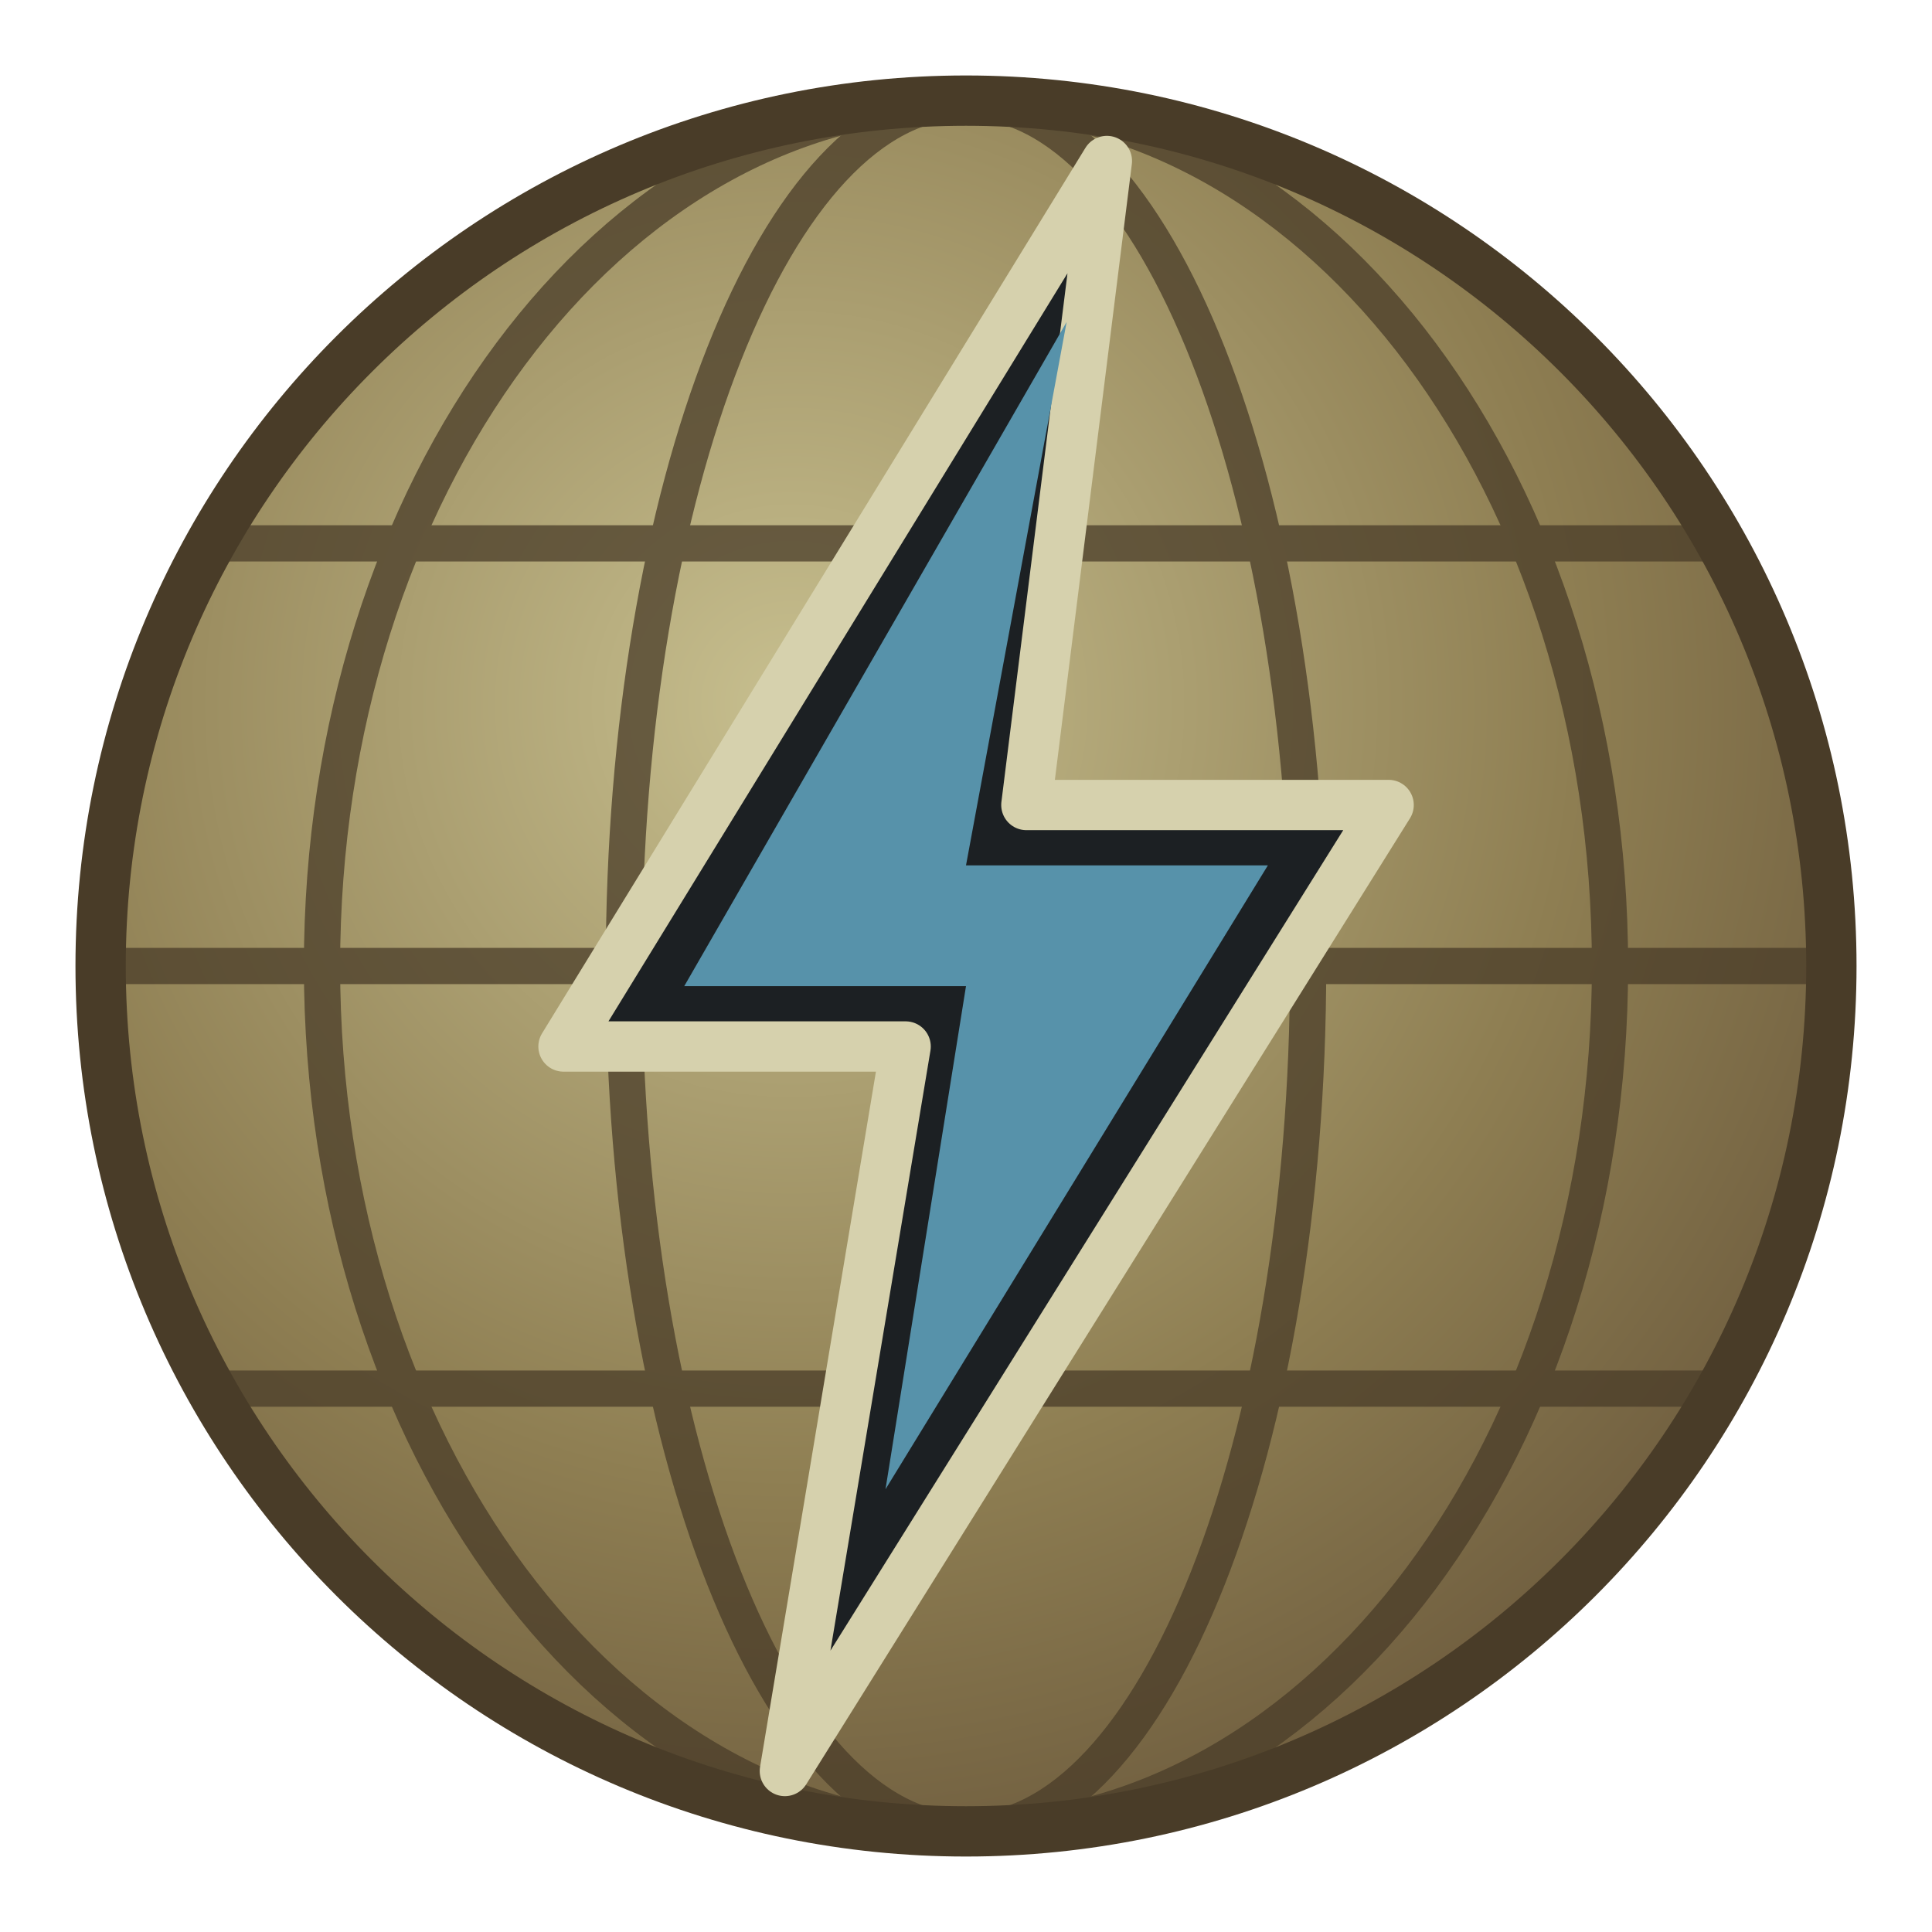
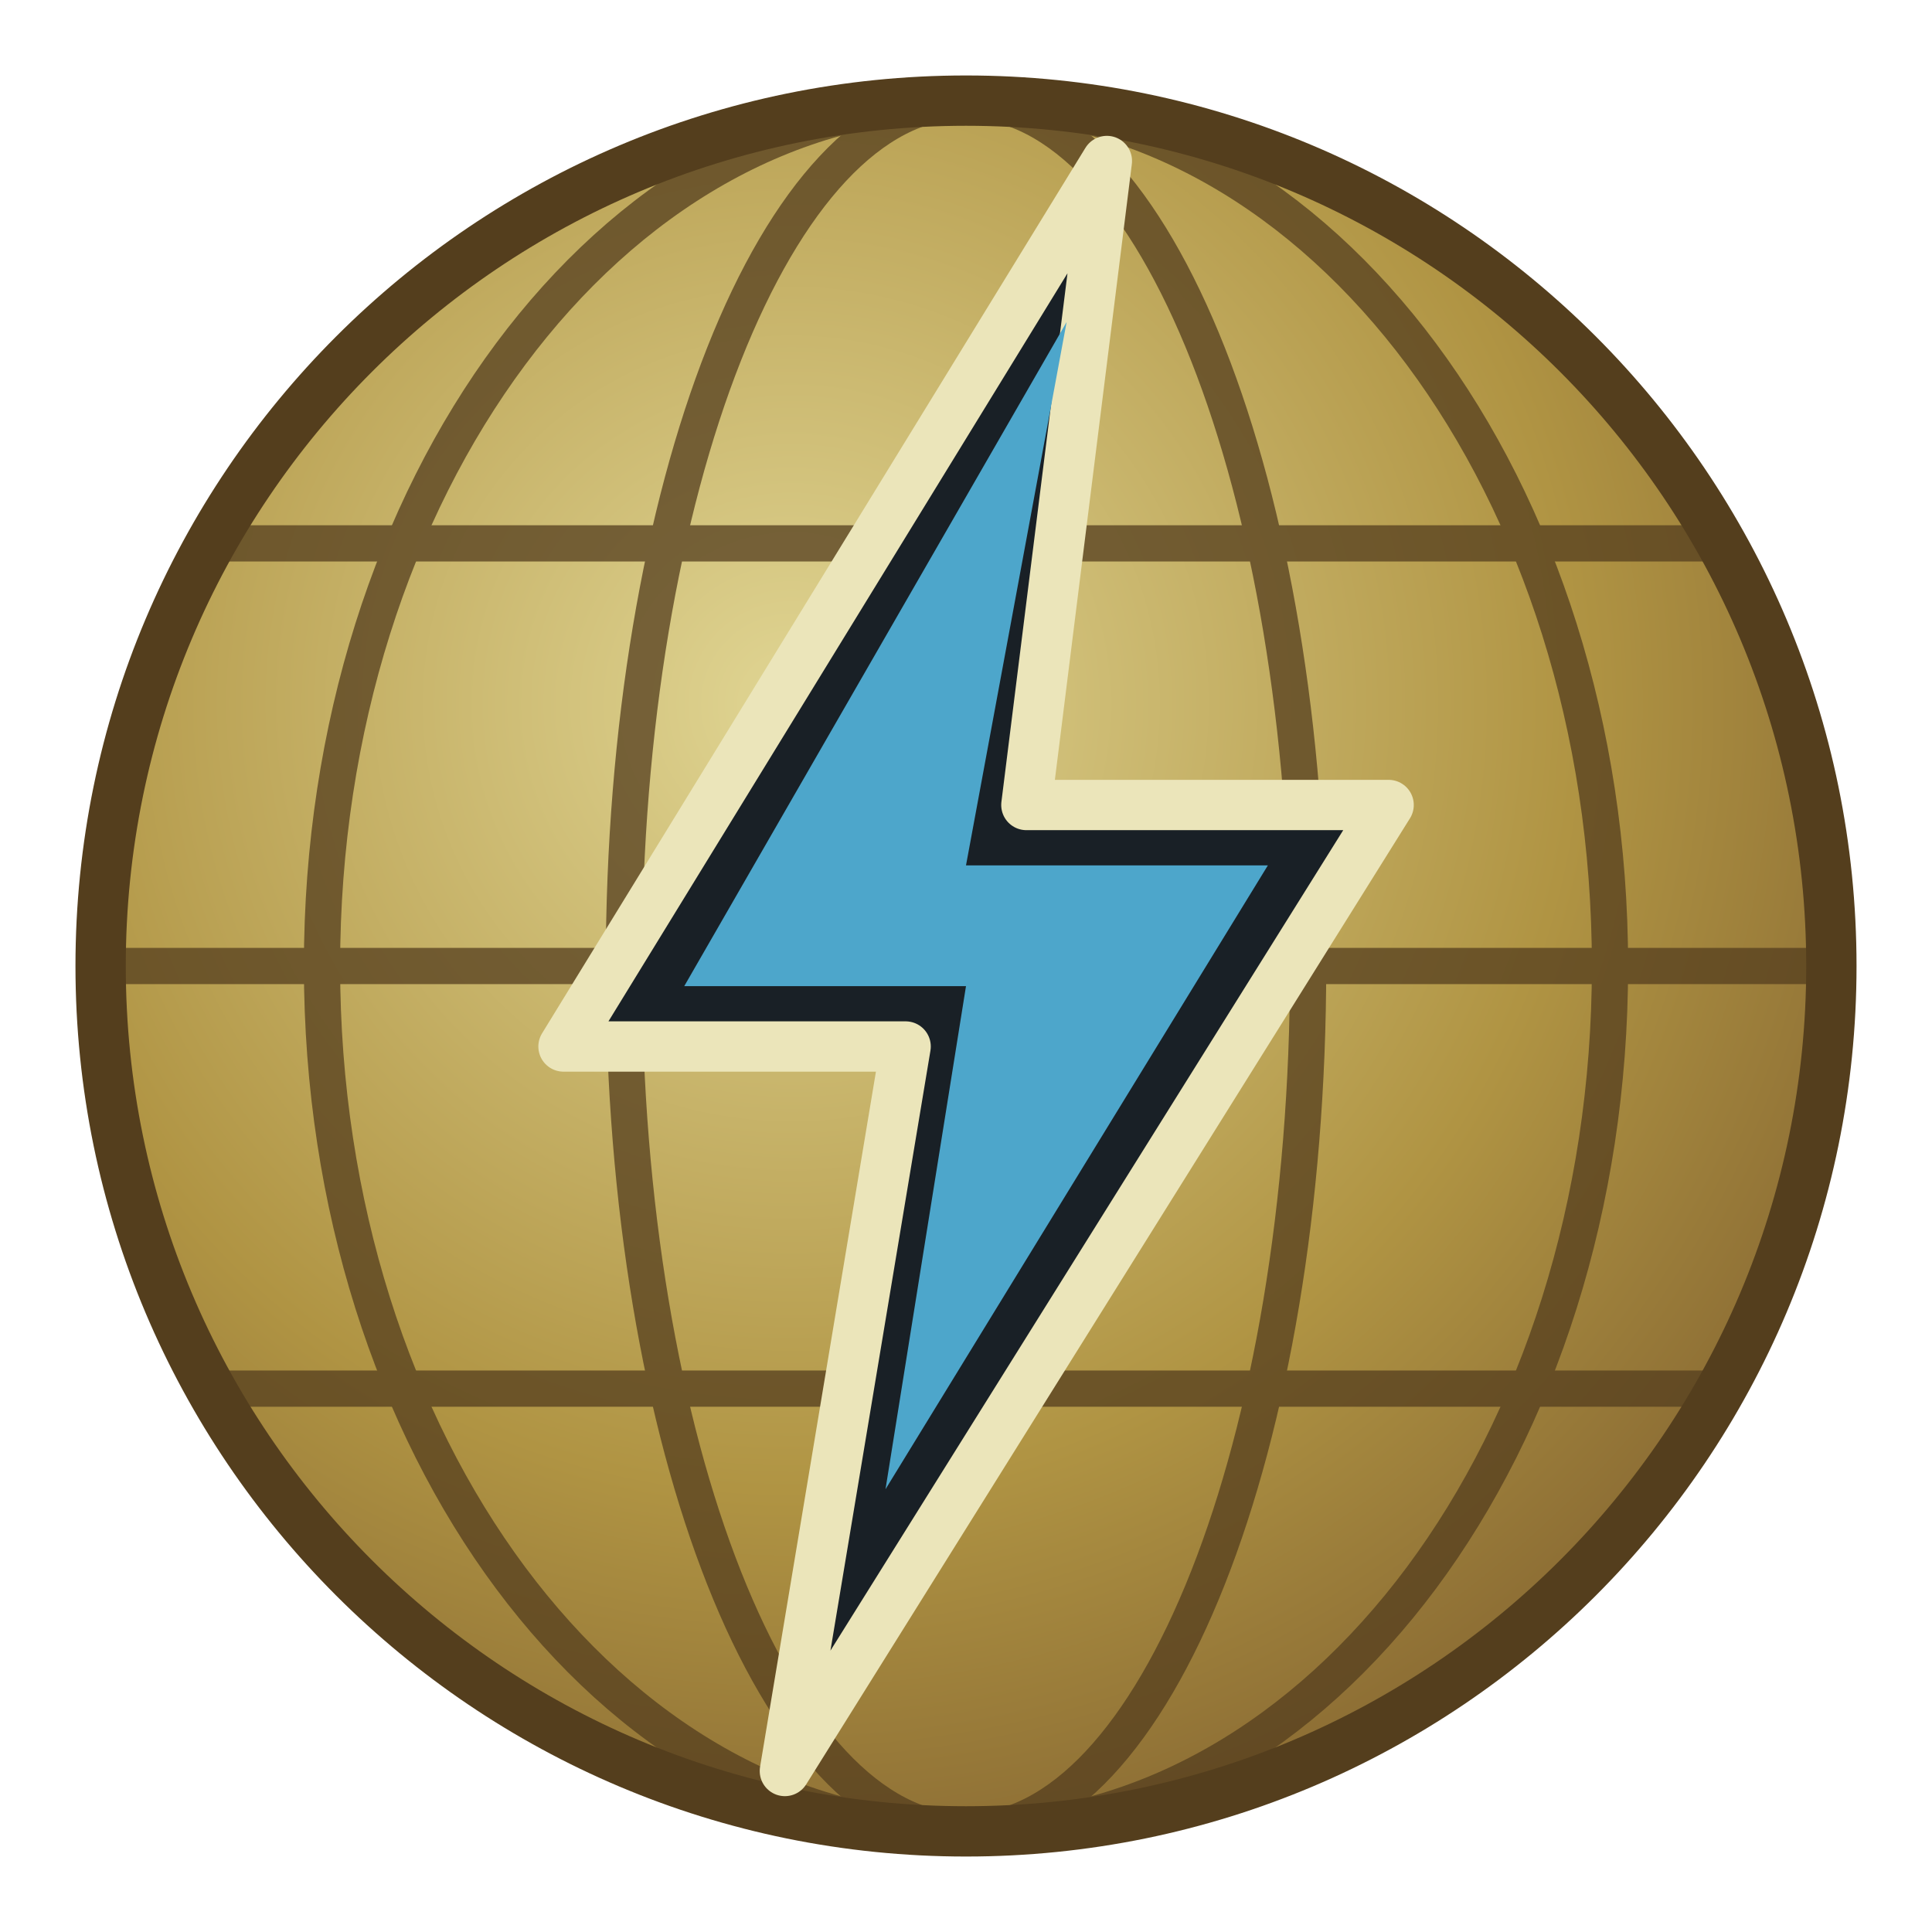
<svg xmlns="http://www.w3.org/2000/svg" viewBox="0 0 96 96">
  <defs>
    <radialGradient id="me-a" cx=".4" cy=".35" r=".75">
-       <stop offset="0" stop-color="#c7bf8f" />
-       <stop offset=".6" stop-color="#8e7e52" />
-       <stop offset="1" stop-color="#67553a" />
+       <stop offset="0" stop-color="#e0d593" />
+       <stop offset=".6" stop-color="#b09443" />
+       <stop offset="1" stop-color="#80602f" />
    </radialGradient>
  </defs>
  <circle cx="48" cy="48" r="43" fill="url(#me-a)" />
-   <g fill="none" stroke="#493c28" stroke-width="1.800" opacity=".75">
+   <g fill="none" stroke="#543e1d" stroke-width="1.800" opacity=".75">
    <ellipse cx="48" cy="48" rx="17" ry="43" />
    <ellipse cx="48" cy="48" rx="32" ry="43" />
    <path d="M5 48h86M11 27h74M11 69h74" />
  </g>
-   <circle cx="48" cy="48" r="43" fill="none" stroke="#493c28" stroke-width="2.500" />
-   <path d="M55 8 L28 52 L45 52 L39 88 L69 40 L51 40 Z" fill="#1c2023" stroke="#d6d1ad" stroke-width="2.500" stroke-linejoin="round" />
-   <path d="M53 16 L34 49 L48 49 L44 74 L63 43 L48 43 Z" fill="#5792aa" />
+   <circle cx="48" cy="48" r="43" fill="none" stroke="#543e1d" stroke-width="2.500" />
+   <path d="M55 8 L28 52 L45 52 L39 88 L69 40 L51 40 Z" fill="#192026" stroke="#ebe5ba" stroke-width="2.500" stroke-linejoin="round" />
+   <path d="M53 16 L34 49 L48 49 L44 74 L63 43 L48 43 Z" fill="#4da6cb" />
</svg>
